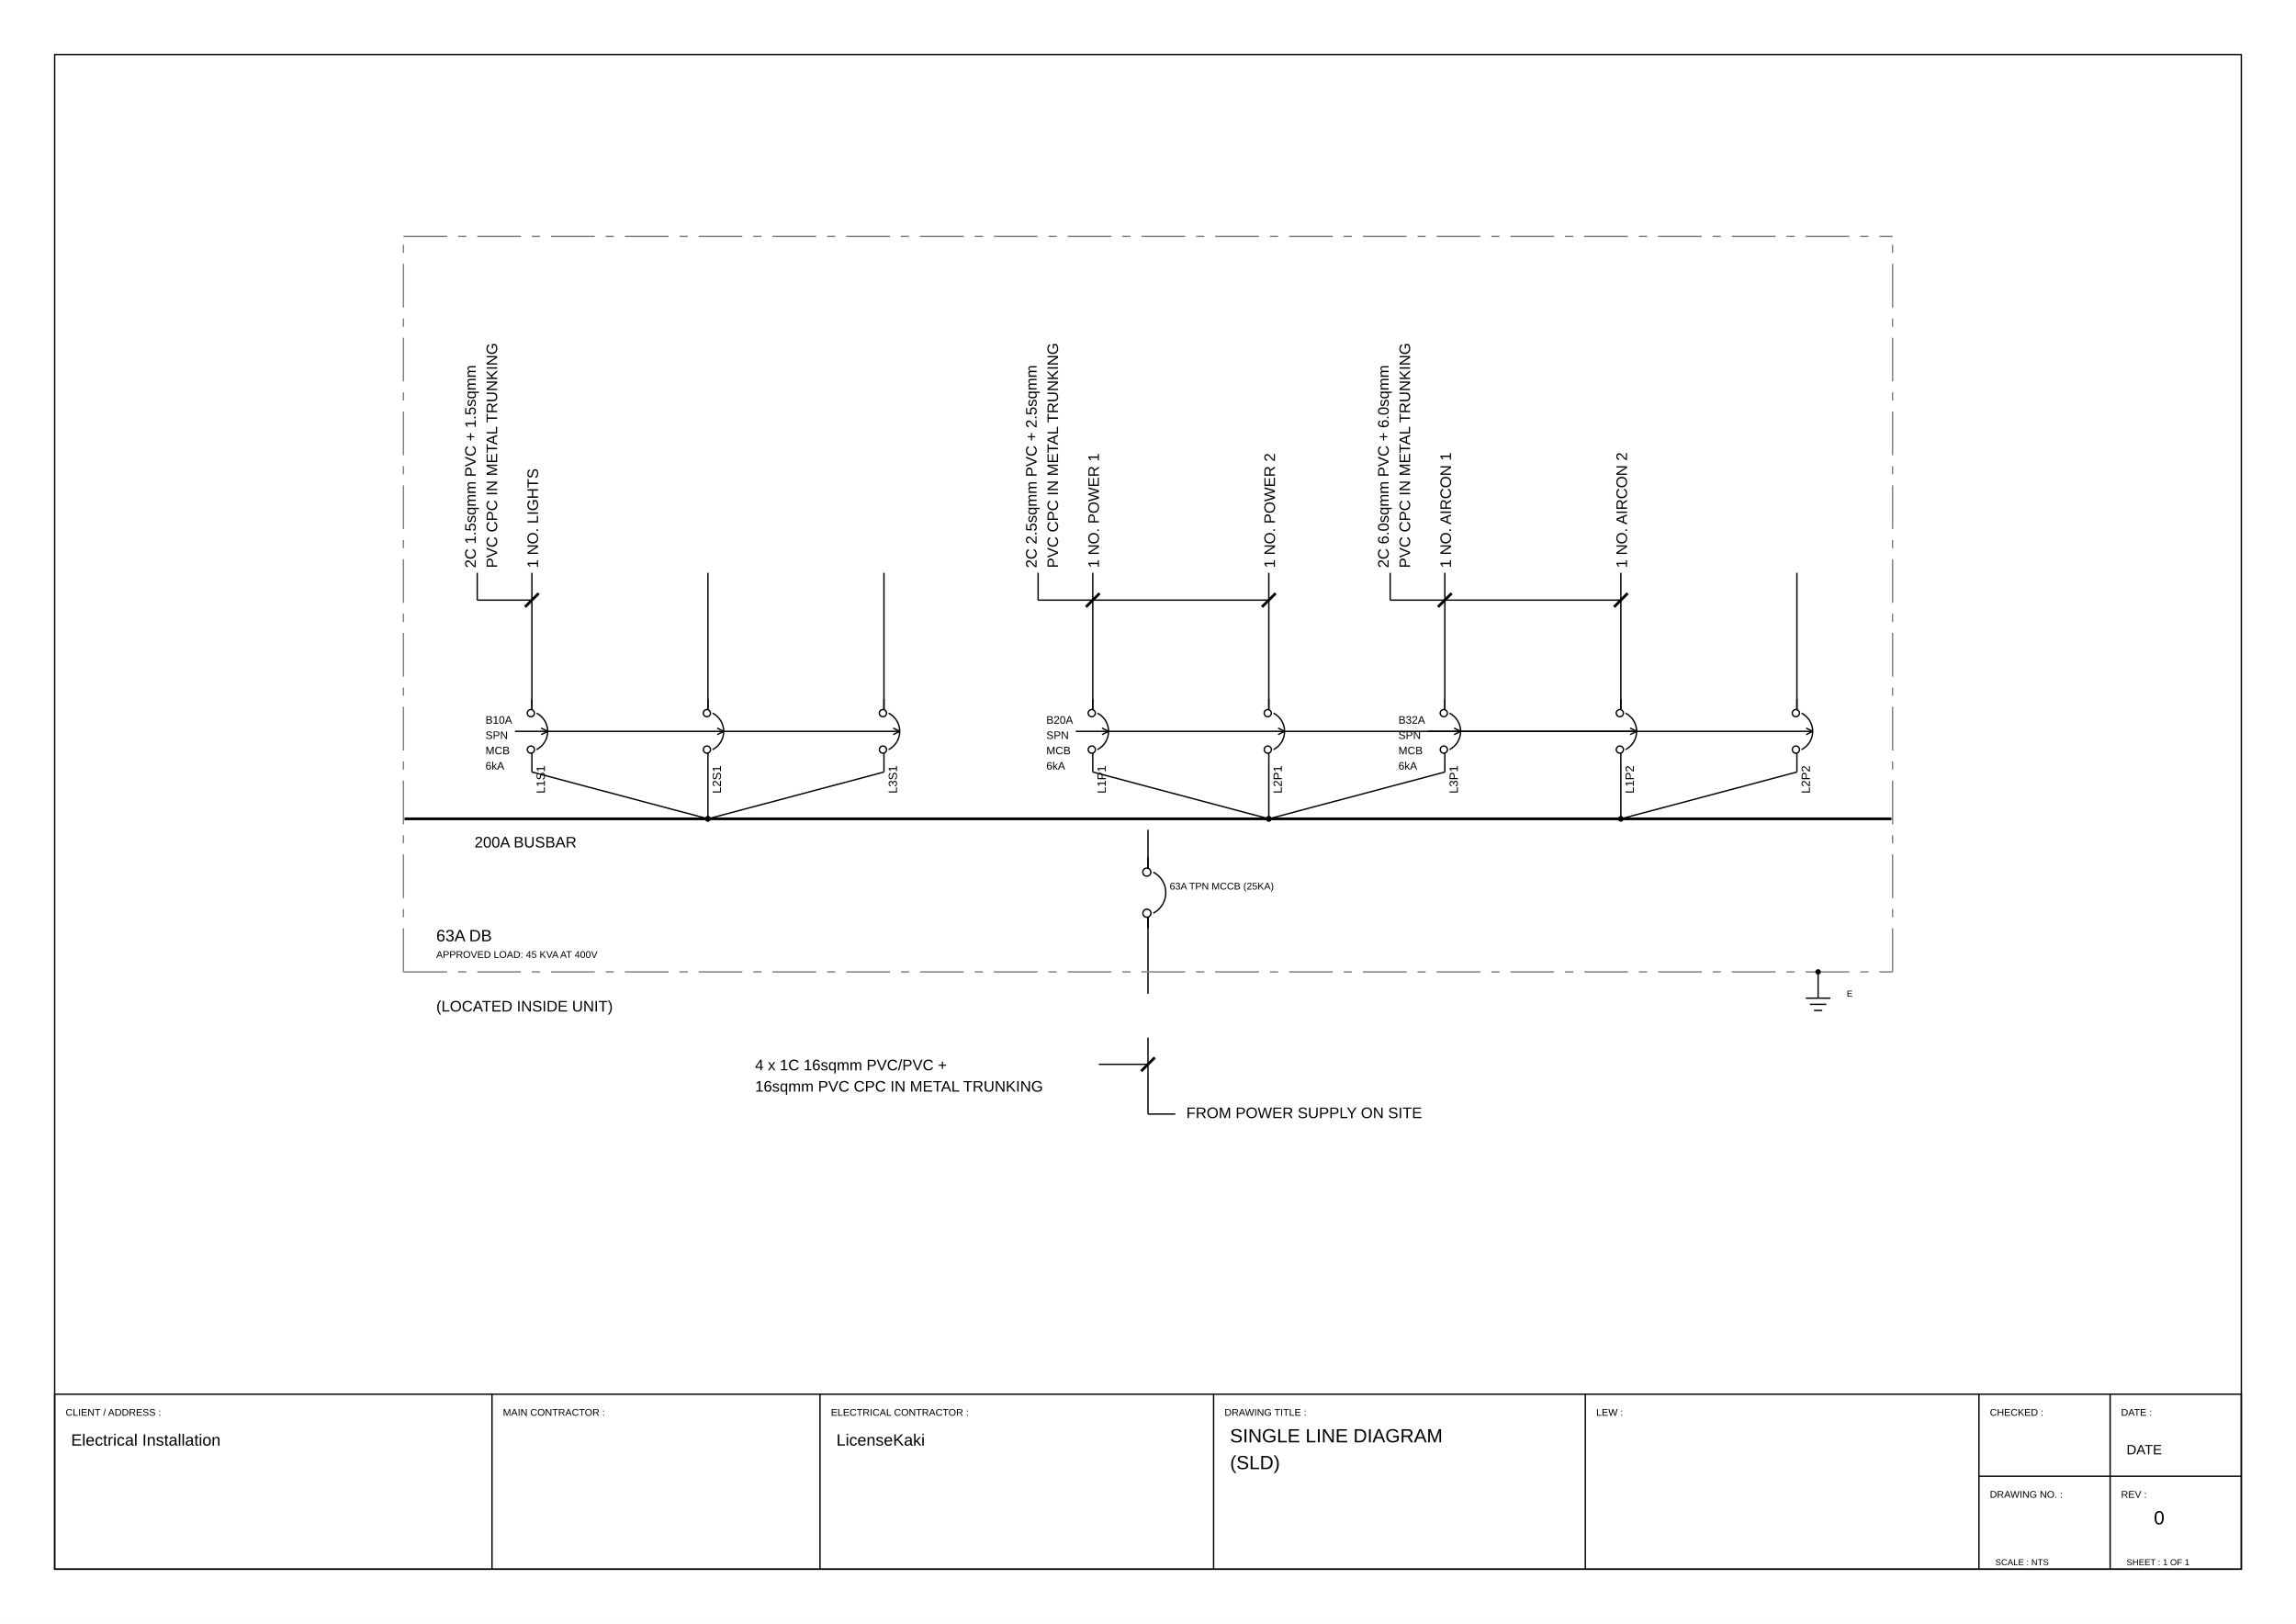
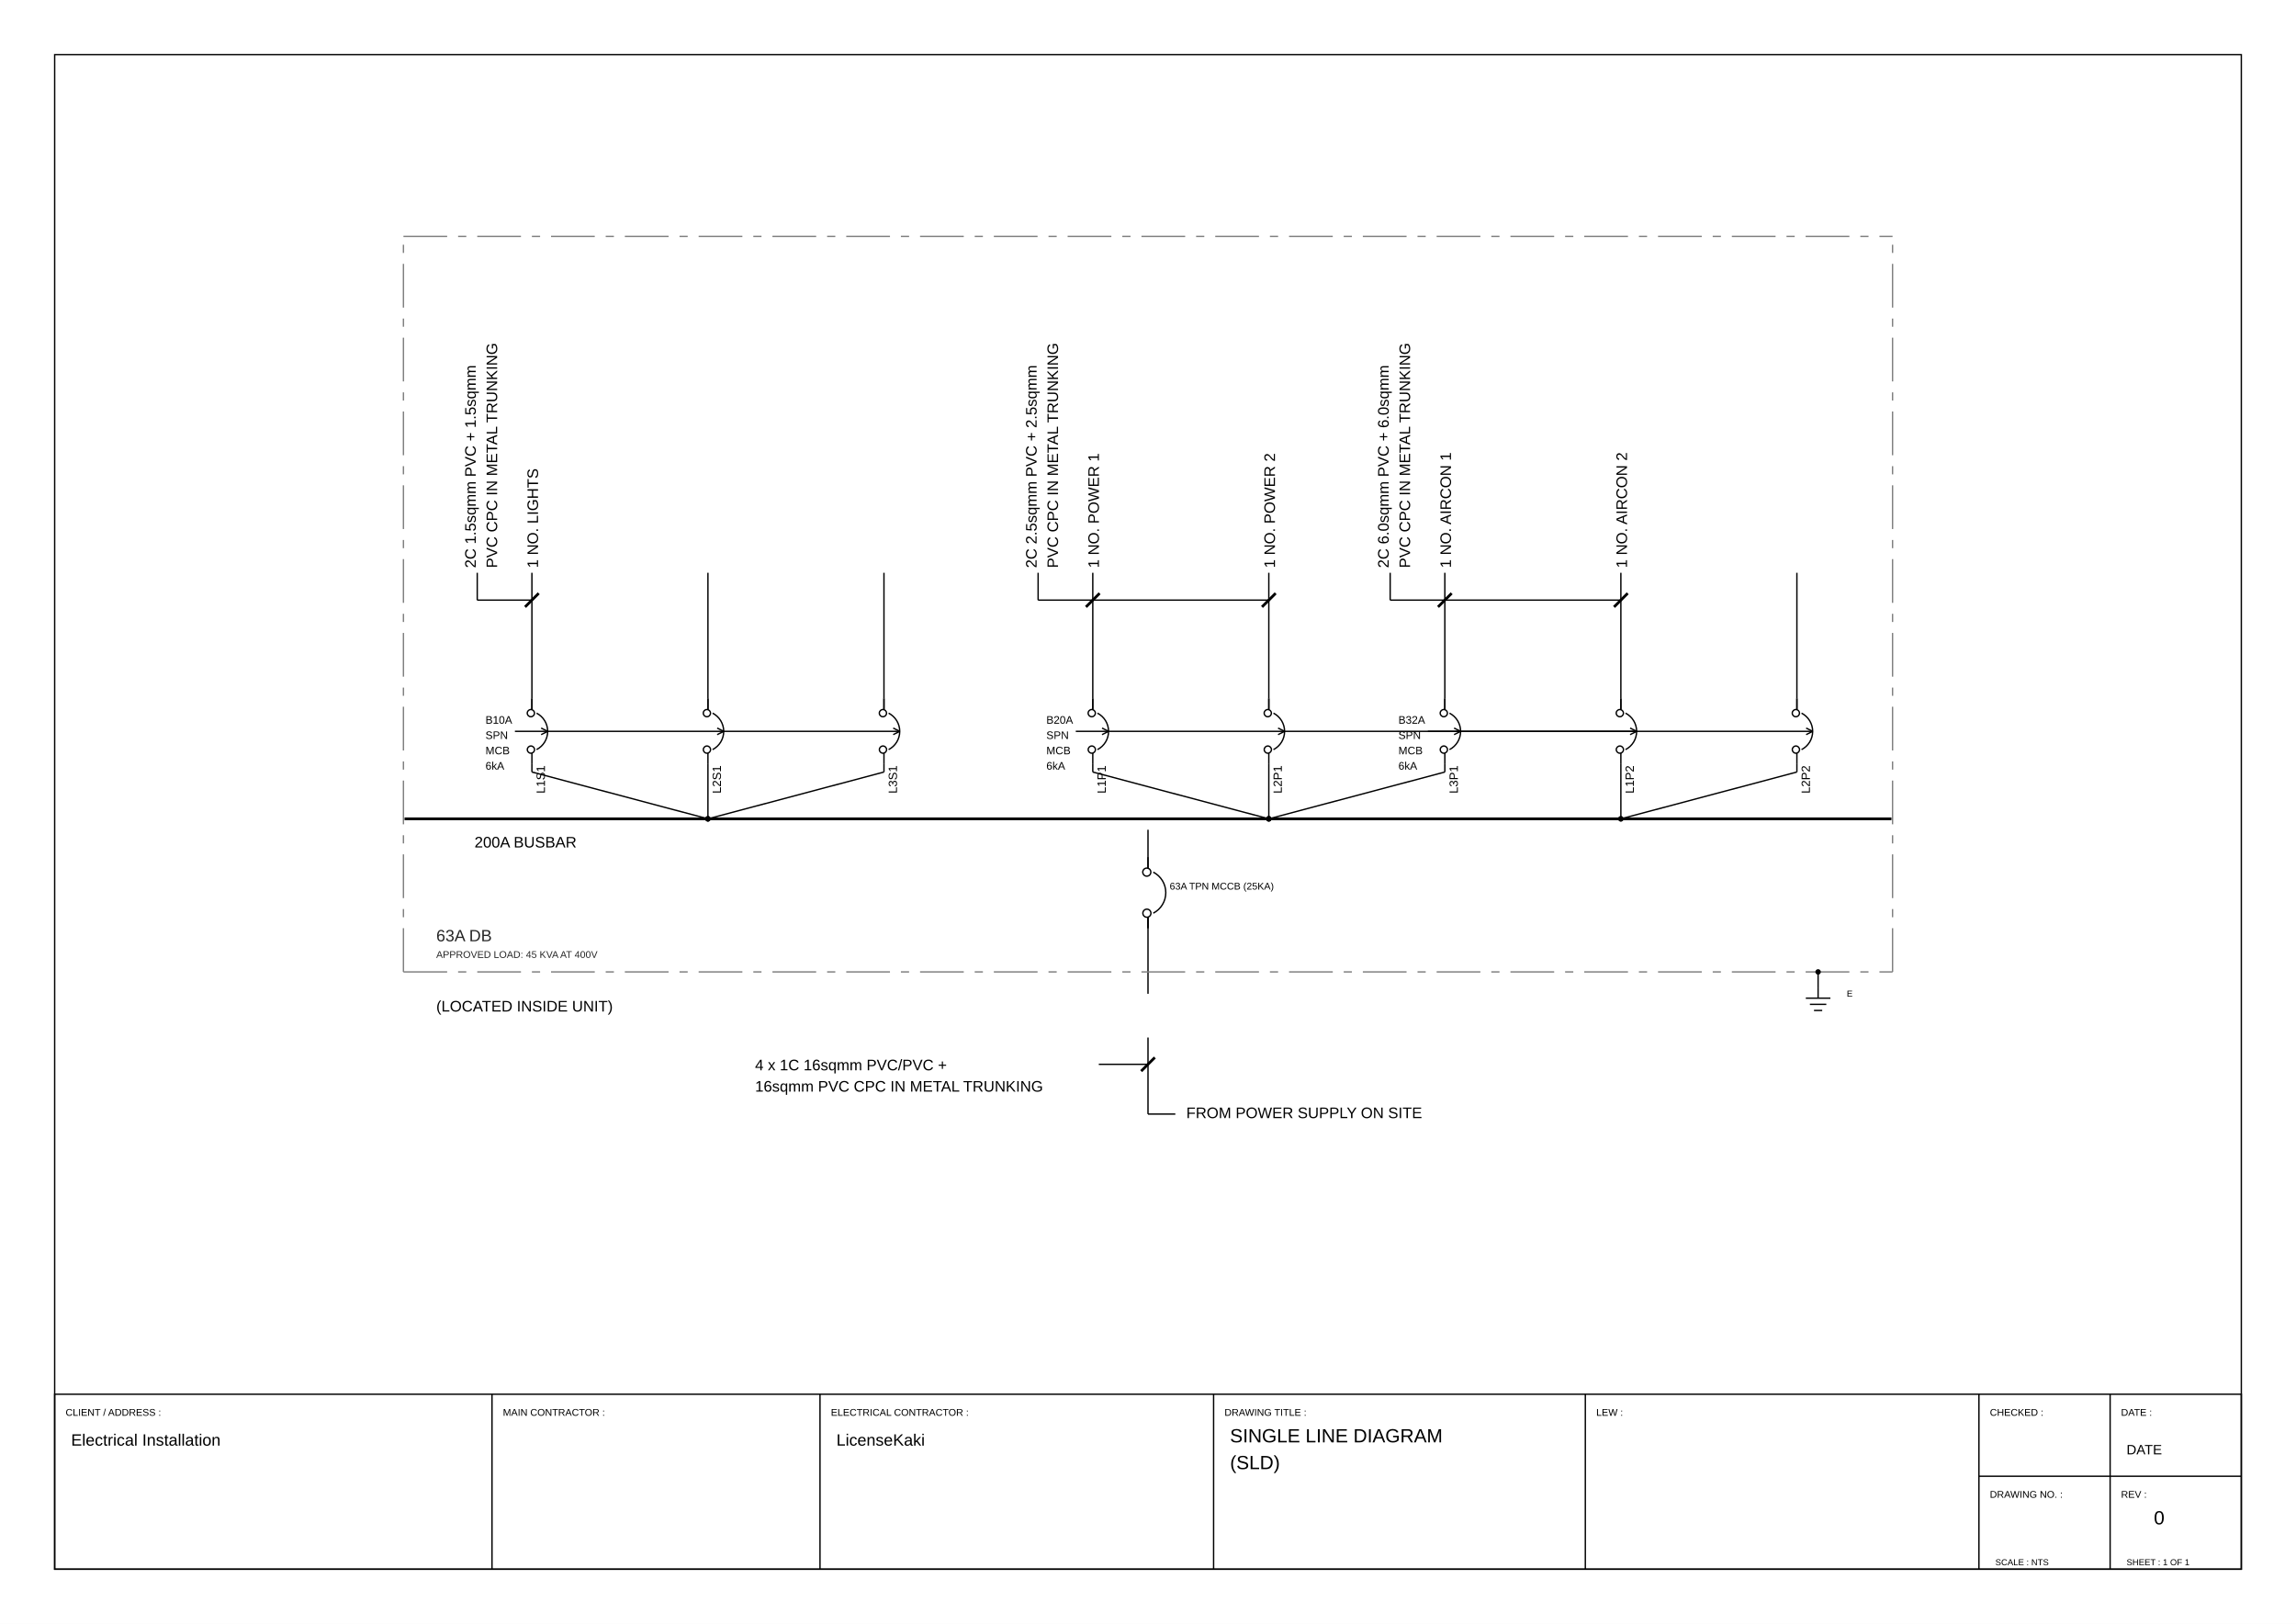
<svg xmlns="http://www.w3.org/2000/svg" viewBox="0 0 420.0 297.0" width="420.0mm" height="297.0mm">
  <rect width="420.0" height="297.0" fill="white" />
  <polygon points="10.00,287.00 410.00,287.00 410.00,10.00 10.00,10.00" stroke="#000000" stroke-width="0.25" fill="none" />
  <polygon points="10.00,287.00 410.00,287.00 410.00,255.00 10.00,255.00" stroke="#000000" stroke-width="0.25" fill="none" />
  <line x1="90.00" y1="255.00" x2="90.00" y2="287.00" stroke="#000000" stroke-width="0.25" fill="none" />
  <line x1="150.00" y1="255.00" x2="150.00" y2="287.00" stroke="#000000" stroke-width="0.25" fill="none" />
  <line x1="222.00" y1="255.00" x2="222.00" y2="287.00" stroke="#000000" stroke-width="0.25" fill="none" />
  <line x1="290.00" y1="255.00" x2="290.00" y2="287.00" stroke="#000000" stroke-width="0.25" fill="none" />
  <line x1="362.00" y1="255.00" x2="362.00" y2="287.00" stroke="#000000" stroke-width="0.25" fill="none" />
  <line x1="362.00" y1="270.00" x2="410.00" y2="270.00" stroke="#000000" stroke-width="0.25" fill="none" />
  <line x1="386.00" y1="255.00" x2="386.00" y2="287.00" stroke="#000000" stroke-width="0.25" fill="none" />
  <text x="12.00" y="258.94" font-family="Arial, Helvetica, sans-serif" font-size="1.8" fill="#000000">CLIENT / ADDRESS :</text>
  <text x="92.00" y="258.94" font-family="Arial, Helvetica, sans-serif" font-size="1.8" fill="#000000">MAIN CONTRACTOR :</text>
  <text x="152.00" y="258.94" font-family="Arial, Helvetica, sans-serif" font-size="1.8" fill="#000000">ELECTRICAL CONTRACTOR :</text>
  <text x="224.00" y="258.94" font-family="Arial, Helvetica, sans-serif" font-size="1.8" fill="#000000">DRAWING TITLE :</text>
  <text x="292.00" y="258.94" font-family="Arial, Helvetica, sans-serif" font-size="1.8" fill="#000000">LEW :</text>
  <text x="364.00" y="258.94" font-family="Arial, Helvetica, sans-serif" font-size="1.8" fill="#000000">CHECKED :</text>
  <text x="388.00" y="258.94" font-family="Arial, Helvetica, sans-serif" font-size="1.8" fill="#000000">DATE :</text>
  <text x="364.00" y="273.94" font-family="Arial, Helvetica, sans-serif" font-size="1.8" fill="#000000">DRAWING NO. :</text>
  <text x="388.00" y="273.94" font-family="Arial, Helvetica, sans-serif" font-size="1.8" fill="#000000">REV :</text>
  <text x="217.00" y="204.50" font-family="Arial, Helvetica, sans-serif" font-size="2.8" fill="#000000">FROM POWER SUPPLY ON SITE</text>
  <path d="M 210.96,167.02 A 4.22,4.22 0 0,0 210.96,159.51" stroke="#000000" stroke-width="0.25" fill="none" />
  <circle cx="209.78" cy="159.51" r="0.74" stroke="#000000" stroke-width="0.25" fill="none" />
  <circle cx="209.80" cy="167.02" r="0.74" stroke="#000000" stroke-width="0.25" fill="none" />
  <line x1="210.00" y1="167.76" x2="210.00" y2="169.76" stroke="#000000" stroke-width="0.25" fill="none" />
  <line x1="210.00" y1="158.76" x2="210.00" y2="156.76" stroke="#000000" stroke-width="0.25" fill="none" />
  <text x="213.96" y="162.70" font-family="Arial, Helvetica, sans-serif" font-size="1.8" fill="#000000">63A TPN MCCB (25KA)</text>
  <line x1="74.00" y1="149.76" x2="346.00" y2="149.76" stroke="#000000" stroke-width="0.50" fill="none" />
  <text x="86.80" y="155.00" font-family="Arial, Helvetica, sans-serif" font-size="2.8" fill="#000000">200A BUSBAR</text>
  <text x="98.80" y="146.02" font-family="Arial, Helvetica, sans-serif" font-size="2.2" fill="#000000" transform="rotate(-90.0,98.80,145.14)">L1S1</text>
  <path d="M 98.15,137.10 A 3.75,3.75 0 0,0 98.15,130.43" stroke="#000000" stroke-width="0.25" fill="none" />
  <circle cx="97.11" cy="130.43" r="0.66" stroke="#000000" stroke-width="0.25" fill="none" />
  <circle cx="97.12" cy="137.10" r="0.66" stroke="#000000" stroke-width="0.25" fill="none" />
  <line x1="97.30" y1="137.76" x2="97.30" y2="139.76" stroke="#000000" stroke-width="0.25" fill="none" />
  <line x1="97.30" y1="129.76" x2="97.30" y2="127.76" stroke="#000000" stroke-width="0.25" fill="none" />
  <line x1="94.19" y1="133.76" x2="100.19" y2="133.76" stroke="#000000" stroke-width="0.25" fill="none" />
  <line x1="100.19" y1="133.76" x2="98.99" y2="133.16" stroke="#000000" stroke-width="0.25" fill="none" />
  <line x1="100.19" y1="133.76" x2="98.99" y2="134.36" stroke="#000000" stroke-width="0.25" fill="none" />
  <text x="88.80" y="132.36" font-family="Arial, Helvetica, sans-serif" font-size="2.0" fill="#000000">
    <tspan x="88.80">B10A</tspan>
    <tspan x="88.80" dy="2.8">SPN</tspan>
    <tspan x="88.80" dy="2.8">MCB</tspan>
    <tspan x="88.80" dy="2.8">6kA</tspan>
  </text>
  <text x="97.30" y="105.00" font-family="Arial, Helvetica, sans-serif" font-size="2.8" fill="#000000" transform="rotate(-90.0,97.30,103.88)">1 NO. LIGHTS</text>
  <text x="131.00" y="146.02" font-family="Arial, Helvetica, sans-serif" font-size="2.2" fill="#000000" transform="rotate(-90.0,131.00,145.14)">L2S1</text>
  <path d="M 130.35,137.10 A 3.75,3.75 0 0,0 130.35,130.43" stroke="#000000" stroke-width="0.25" fill="none" />
  <circle cx="129.31" cy="130.43" r="0.66" stroke="#000000" stroke-width="0.25" fill="none" />
  <circle cx="129.32" cy="137.10" r="0.66" stroke="#000000" stroke-width="0.25" fill="none" />
  <line x1="129.50" y1="137.76" x2="129.50" y2="139.76" stroke="#000000" stroke-width="0.25" fill="none" />
  <line x1="129.50" y1="129.76" x2="129.50" y2="127.76" stroke="#000000" stroke-width="0.25" fill="none" />
  <line x1="100.19" y1="133.76" x2="132.39" y2="133.76" stroke="#000000" stroke-width="0.25" fill="none" />
  <line x1="132.39" y1="133.76" x2="131.19" y2="133.16" stroke="#000000" stroke-width="0.25" fill="none" />
  <line x1="132.39" y1="133.76" x2="131.19" y2="134.36" stroke="#000000" stroke-width="0.25" fill="none" />
  <text x="163.20" y="146.02" font-family="Arial, Helvetica, sans-serif" font-size="2.2" fill="#000000" transform="rotate(-90.0,163.20,145.14)">L3S1</text>
  <path d="M 162.55,137.10 A 3.75,3.75 0 0,0 162.55,130.43" stroke="#000000" stroke-width="0.25" fill="none" />
  <circle cx="161.51" cy="130.43" r="0.66" stroke="#000000" stroke-width="0.25" fill="none" />
  <circle cx="161.52" cy="137.10" r="0.66" stroke="#000000" stroke-width="0.25" fill="none" />
  <line x1="161.70" y1="137.76" x2="161.70" y2="139.76" stroke="#000000" stroke-width="0.25" fill="none" />
  <line x1="161.70" y1="129.76" x2="161.70" y2="127.76" stroke="#000000" stroke-width="0.25" fill="none" />
  <line x1="132.39" y1="133.76" x2="164.59" y2="133.76" stroke="#000000" stroke-width="0.25" fill="none" />
  <line x1="164.59" y1="133.76" x2="163.39" y2="133.16" stroke="#000000" stroke-width="0.25" fill="none" />
  <line x1="164.59" y1="133.76" x2="163.39" y2="134.36" stroke="#000000" stroke-width="0.25" fill="none" />
  <text x="201.40" y="146.02" font-family="Arial, Helvetica, sans-serif" font-size="2.2" fill="#000000" transform="rotate(-90.0,201.40,145.14)">L1P1</text>
  <path d="M 200.75,137.10 A 3.75,3.75 0 0,0 200.75,130.43" stroke="#000000" stroke-width="0.25" fill="none" />
  <circle cx="199.71" cy="130.43" r="0.66" stroke="#000000" stroke-width="0.25" fill="none" />
  <circle cx="199.72" cy="137.10" r="0.66" stroke="#000000" stroke-width="0.25" fill="none" />
  <line x1="199.90" y1="137.76" x2="199.90" y2="139.76" stroke="#000000" stroke-width="0.25" fill="none" />
  <line x1="199.90" y1="129.76" x2="199.90" y2="127.76" stroke="#000000" stroke-width="0.25" fill="none" />
  <line x1="196.79" y1="133.76" x2="202.79" y2="133.76" stroke="#000000" stroke-width="0.25" fill="none" />
  <line x1="202.79" y1="133.76" x2="201.59" y2="133.16" stroke="#000000" stroke-width="0.25" fill="none" />
  <line x1="202.79" y1="133.76" x2="201.59" y2="134.36" stroke="#000000" stroke-width="0.25" fill="none" />
  <text x="191.40" y="132.36" font-family="Arial, Helvetica, sans-serif" font-size="2.0" fill="#000000">
    <tspan x="191.40">B20A</tspan>
    <tspan x="191.40" dy="2.8">SPN</tspan>
    <tspan x="191.40" dy="2.8">MCB</tspan>
    <tspan x="191.40" dy="2.8">6kA</tspan>
  </text>
  <text x="199.90" y="105.00" font-family="Arial, Helvetica, sans-serif" font-size="2.8" fill="#000000" transform="rotate(-90.0,199.90,103.88)">1 NO. POWER 1</text>
  <text x="233.60" y="146.02" font-family="Arial, Helvetica, sans-serif" font-size="2.2" fill="#000000" transform="rotate(-90.0,233.60,145.14)">L2P1</text>
  <path d="M 232.95,137.10 A 3.75,3.75 0 0,0 232.95,130.43" stroke="#000000" stroke-width="0.25" fill="none" />
  <circle cx="231.91" cy="130.43" r="0.66" stroke="#000000" stroke-width="0.25" fill="none" />
  <circle cx="231.92" cy="137.10" r="0.66" stroke="#000000" stroke-width="0.25" fill="none" />
  <line x1="232.10" y1="137.76" x2="232.10" y2="139.76" stroke="#000000" stroke-width="0.25" fill="none" />
  <line x1="232.10" y1="129.76" x2="232.10" y2="127.76" stroke="#000000" stroke-width="0.25" fill="none" />
  <line x1="202.79" y1="133.76" x2="234.99" y2="133.76" stroke="#000000" stroke-width="0.25" fill="none" />
  <line x1="234.99" y1="133.76" x2="233.79" y2="133.16" stroke="#000000" stroke-width="0.25" fill="none" />
  <line x1="234.99" y1="133.76" x2="233.79" y2="134.36" stroke="#000000" stroke-width="0.25" fill="none" />
  <text x="232.10" y="105.00" font-family="Arial, Helvetica, sans-serif" font-size="2.8" fill="#000000" transform="rotate(-90.0,232.10,103.88)">1 NO. POWER 2</text>
  <text x="265.80" y="146.02" font-family="Arial, Helvetica, sans-serif" font-size="2.2" fill="#000000" transform="rotate(-90.0,265.80,145.14)">L3P1</text>
  <path d="M 265.15,137.10 A 3.75,3.75 0 0,0 265.15,130.43" stroke="#000000" stroke-width="0.25" fill="none" />
  <circle cx="264.11" cy="130.43" r="0.66" stroke="#000000" stroke-width="0.25" fill="none" />
  <circle cx="264.12" cy="137.10" r="0.66" stroke="#000000" stroke-width="0.25" fill="none" />
  <line x1="264.30" y1="137.76" x2="264.30" y2="139.76" stroke="#000000" stroke-width="0.25" fill="none" />
  <line x1="264.30" y1="129.76" x2="264.30" y2="127.76" stroke="#000000" stroke-width="0.25" fill="none" />
  <line x1="261.19" y1="133.76" x2="267.19" y2="133.76" stroke="#000000" stroke-width="0.25" fill="none" />
  <line x1="267.19" y1="133.76" x2="265.99" y2="133.16" stroke="#000000" stroke-width="0.25" fill="none" />
  <line x1="267.19" y1="133.76" x2="265.99" y2="134.36" stroke="#000000" stroke-width="0.25" fill="none" />
  <text x="255.80" y="132.36" font-family="Arial, Helvetica, sans-serif" font-size="2.0" fill="#000000">
    <tspan x="255.80">B32A</tspan>
    <tspan x="255.80" dy="2.8">SPN</tspan>
    <tspan x="255.80" dy="2.8">MCB</tspan>
    <tspan x="255.80" dy="2.8">6kA</tspan>
  </text>
  <text x="264.30" y="105.00" font-family="Arial, Helvetica, sans-serif" font-size="2.8" fill="#000000" transform="rotate(-90.0,264.30,103.88)">1 NO. AIRCON 1</text>
  <text x="298.00" y="146.02" font-family="Arial, Helvetica, sans-serif" font-size="2.2" fill="#000000" transform="rotate(-90.0,298.00,145.14)">L1P2</text>
  <path d="M 297.35,137.10 A 3.75,3.75 0 0,0 297.35,130.43" stroke="#000000" stroke-width="0.25" fill="none" />
  <circle cx="296.31" cy="130.43" r="0.66" stroke="#000000" stroke-width="0.25" fill="none" />
  <circle cx="296.32" cy="137.10" r="0.66" stroke="#000000" stroke-width="0.25" fill="none" />
  <line x1="296.50" y1="137.76" x2="296.50" y2="139.76" stroke="#000000" stroke-width="0.25" fill="none" />
  <line x1="296.50" y1="129.76" x2="296.50" y2="127.76" stroke="#000000" stroke-width="0.25" fill="none" />
  <line x1="267.19" y1="133.76" x2="299.39" y2="133.76" stroke="#000000" stroke-width="0.25" fill="none" />
  <line x1="299.39" y1="133.76" x2="298.19" y2="133.16" stroke="#000000" stroke-width="0.25" fill="none" />
  <line x1="299.39" y1="133.76" x2="298.19" y2="134.36" stroke="#000000" stroke-width="0.25" fill="none" />
  <text x="296.50" y="105.00" font-family="Arial, Helvetica, sans-serif" font-size="2.8" fill="#000000" transform="rotate(-90.0,296.50,103.88)">1 NO. AIRCON 2</text>
  <text x="330.20" y="146.02" font-family="Arial, Helvetica, sans-serif" font-size="2.2" fill="#000000" transform="rotate(-90.0,330.20,145.14)">L2P2</text>
  <path d="M 329.55,137.10 A 3.75,3.75 0 0,0 329.55,130.43" stroke="#000000" stroke-width="0.25" fill="none" />
  <circle cx="328.51" cy="130.43" r="0.66" stroke="#000000" stroke-width="0.25" fill="none" />
  <circle cx="328.52" cy="137.10" r="0.66" stroke="#000000" stroke-width="0.25" fill="none" />
  <line x1="328.70" y1="137.76" x2="328.70" y2="139.76" stroke="#000000" stroke-width="0.25" fill="none" />
  <line x1="328.70" y1="129.76" x2="328.70" y2="127.76" stroke="#000000" stroke-width="0.25" fill="none" />
  <line x1="234.99" y1="133.76" x2="331.59" y2="133.76" stroke="#000000" stroke-width="0.25" fill="none" />
  <line x1="331.59" y1="133.76" x2="330.39" y2="133.16" stroke="#000000" stroke-width="0.25" fill="none" />
  <line x1="331.59" y1="133.76" x2="330.39" y2="134.36" stroke="#000000" stroke-width="0.25" fill="none" />
  <text x="85.90" y="105.00" font-family="Arial, Helvetica, sans-serif" font-size="2.8" fill="#000000" transform="rotate(-90.0,85.90,103.88)">2C 1.5sqmm PVC + 1.5sqmm</text>
  <text x="89.82" y="105.00" font-family="Arial, Helvetica, sans-serif" font-size="2.8" fill="#000000" transform="rotate(-90.0,89.82,103.88)">PVC CPC IN METAL TRUNKING</text>
  <text x="188.50" y="105.00" font-family="Arial, Helvetica, sans-serif" font-size="2.8" fill="#000000" transform="rotate(-90.0,188.50,103.88)">2C 2.5sqmm PVC + 2.5sqmm</text>
  <text x="192.42" y="105.00" font-family="Arial, Helvetica, sans-serif" font-size="2.8" fill="#000000" transform="rotate(-90.0,192.42,103.88)">PVC CPC IN METAL TRUNKING</text>
  <text x="252.90" y="105.00" font-family="Arial, Helvetica, sans-serif" font-size="2.8" fill="#000000" transform="rotate(-90.0,252.90,103.88)">2C 6.0sqmm PVC + 6.0sqmm</text>
  <text x="256.82" y="105.00" font-family="Arial, Helvetica, sans-serif" font-size="2.8" fill="#000000" transform="rotate(-90.0,256.82,103.88)">PVC CPC IN METAL TRUNKING</text>
-   <text x="79.80" y="172.16" font-family="Arial, Helvetica, sans-serif" font-size="3.0" fill="#000000">63A DB</text>
-   <text x="79.80" y="175.20" font-family="Arial, Helvetica, sans-serif" font-size="1.8" fill="#000000">APPROVED LOAD: 45 KVA AT 400V</text>
+   <text x="79.80" y="172.16" font-family="Arial, Helvetica, sans-serif" font-size="3.0" fill="#262626">63A DB</text>
+   <text x="79.80" y="175.20" font-family="Arial, Helvetica, sans-serif" font-size="1.8" fill="#262626">APPROVED LOAD: 45 KVA AT 400V</text>
  <text x="79.80" y="185.00" font-family="Arial, Helvetica, sans-serif" font-size="2.8" fill="#000000">(LOCATED INSIDE UNIT)</text>
  <line x1="332.58" y1="180.76" x2="332.58" y2="182.56" stroke="#000000" stroke-width="0.25" fill="none" />
  <line x1="330.33" y1="182.56" x2="334.83" y2="182.56" stroke="#000000" stroke-width="0.25" fill="none" />
  <line x1="331.08" y1="183.69" x2="334.08" y2="183.69" stroke="#000000" stroke-width="0.25" fill="none" />
  <line x1="331.83" y1="184.81" x2="333.33" y2="184.81" stroke="#000000" stroke-width="0.25" fill="none" />
  <text x="337.83" y="182.29" font-family="Arial, Helvetica, sans-serif" font-size="1.6" fill="#000000">E</text>
  <text x="138.12" y="195.75" font-family="Arial, Helvetica, sans-serif" font-size="2.8" fill="#000000">
    <tspan x="138.12">4 x 1C 16sqmm PVC/PVC +</tspan>
    <tspan x="138.12" dy="3.9">16sqmm PVC CPC IN METAL TRUNKING</tspan>
  </text>
  <line x1="210.00" y1="203.76" x2="215.00" y2="203.76" stroke="#000000" stroke-width="0.25" fill="none" />
  <line x1="210.00" y1="203.76" x2="210.00" y2="189.76" stroke="#000000" stroke-width="0.25" fill="none" />
  <line x1="208.75" y1="195.91" x2="211.25" y2="193.41" stroke="#000000" stroke-width="0.50" fill="none" />
  <line x1="210.00" y1="194.66" x2="201.00" y2="194.66" stroke="#000000" stroke-width="0.25" fill="none" />
  <line x1="210.00" y1="181.76" x2="210.00" y2="167.76" stroke="#000000" stroke-width="0.25" fill="none" />
  <line x1="210.00" y1="169.76" x2="210.00" y2="167.76" stroke="#000000" stroke-width="0.25" fill="none" />
  <line x1="210.00" y1="158.76" x2="210.00" y2="156.76" stroke="#000000" stroke-width="0.25" fill="none" />
  <line x1="210.00" y1="156.76" x2="210.00" y2="151.76" stroke="#000000" stroke-width="0.25" fill="none" />
  <line x1="97.30" y1="141.20" x2="97.30" y2="139.76" stroke="#000000" stroke-width="0.25" fill="none" />
  <line x1="97.30" y1="129.76" x2="97.30" y2="127.76" stroke="#000000" stroke-width="0.25" fill="none" />
  <line x1="97.30" y1="127.76" x2="97.30" y2="104.76" stroke="#000000" stroke-width="0.25" fill="none" />
  <line x1="129.50" y1="149.76" x2="129.50" y2="139.76" stroke="#000000" stroke-width="0.25" fill="none" />
  <line x1="129.50" y1="129.76" x2="129.50" y2="127.76" stroke="#000000" stroke-width="0.25" fill="none" />
  <line x1="129.50" y1="127.76" x2="129.50" y2="104.76" stroke="#000000" stroke-width="0.25" fill="none" />
  <line x1="161.70" y1="141.20" x2="161.70" y2="139.76" stroke="#000000" stroke-width="0.25" fill="none" />
  <line x1="161.70" y1="129.76" x2="161.70" y2="127.76" stroke="#000000" stroke-width="0.25" fill="none" />
  <line x1="161.70" y1="127.76" x2="161.70" y2="104.76" stroke="#000000" stroke-width="0.25" fill="none" />
  <line x1="199.90" y1="141.20" x2="199.90" y2="139.76" stroke="#000000" stroke-width="0.25" fill="none" />
  <line x1="199.90" y1="129.76" x2="199.90" y2="127.76" stroke="#000000" stroke-width="0.25" fill="none" />
  <line x1="199.90" y1="127.76" x2="199.90" y2="104.76" stroke="#000000" stroke-width="0.25" fill="none" />
  <line x1="232.10" y1="149.76" x2="232.10" y2="139.76" stroke="#000000" stroke-width="0.25" fill="none" />
  <line x1="232.10" y1="129.76" x2="232.10" y2="127.76" stroke="#000000" stroke-width="0.25" fill="none" />
  <line x1="232.10" y1="127.76" x2="232.10" y2="104.76" stroke="#000000" stroke-width="0.25" fill="none" />
  <line x1="264.30" y1="141.20" x2="264.30" y2="139.76" stroke="#000000" stroke-width="0.25" fill="none" />
  <line x1="264.30" y1="129.76" x2="264.30" y2="127.76" stroke="#000000" stroke-width="0.25" fill="none" />
  <line x1="264.30" y1="127.76" x2="264.30" y2="104.76" stroke="#000000" stroke-width="0.25" fill="none" />
  <line x1="296.50" y1="149.76" x2="296.50" y2="139.76" stroke="#000000" stroke-width="0.25" fill="none" />
  <line x1="296.50" y1="129.76" x2="296.50" y2="127.76" stroke="#000000" stroke-width="0.25" fill="none" />
  <line x1="296.50" y1="127.76" x2="296.50" y2="104.76" stroke="#000000" stroke-width="0.25" fill="none" />
  <line x1="328.70" y1="141.20" x2="328.70" y2="139.76" stroke="#000000" stroke-width="0.25" fill="none" />
  <line x1="328.70" y1="129.76" x2="328.70" y2="127.76" stroke="#000000" stroke-width="0.25" fill="none" />
  <line x1="328.70" y1="127.76" x2="328.70" y2="104.76" stroke="#000000" stroke-width="0.25" fill="none" />
  <line x1="87.30" y1="109.76" x2="97.30" y2="109.76" stroke="#000000" stroke-width="0.25" fill="none" />
  <line x1="96.05" y1="111.01" x2="98.55" y2="108.51" stroke="#000000" stroke-width="0.50" fill="none" />
  <line x1="87.30" y1="109.76" x2="87.30" y2="104.76" stroke="#000000" stroke-width="0.25" fill="none" />
  <line x1="189.90" y1="109.76" x2="232.10" y2="109.76" stroke="#000000" stroke-width="0.25" fill="none" />
  <line x1="198.65" y1="111.01" x2="201.15" y2="108.51" stroke="#000000" stroke-width="0.50" fill="none" />
  <line x1="230.85" y1="111.01" x2="233.35" y2="108.51" stroke="#000000" stroke-width="0.50" fill="none" />
  <line x1="189.90" y1="109.76" x2="189.90" y2="104.76" stroke="#000000" stroke-width="0.25" fill="none" />
  <line x1="254.30" y1="109.76" x2="296.50" y2="109.76" stroke="#000000" stroke-width="0.25" fill="none" />
  <line x1="263.05" y1="111.01" x2="265.55" y2="108.51" stroke="#000000" stroke-width="0.50" fill="none" />
  <line x1="295.25" y1="111.01" x2="297.75" y2="108.51" stroke="#000000" stroke-width="0.50" fill="none" />
  <line x1="254.30" y1="109.76" x2="254.30" y2="104.76" stroke="#000000" stroke-width="0.25" fill="none" />
  <line x1="332.58" y1="177.76" x2="332.58" y2="180.76" stroke="#000000" stroke-width="0.25" fill="none" />
  <line x1="129.50" y1="149.76" x2="97.30" y2="141.20" stroke="#000000" stroke-width="0.25" fill="none" />
  <line x1="129.50" y1="149.76" x2="161.70" y2="141.20" stroke="#000000" stroke-width="0.25" fill="none" />
  <line x1="232.10" y1="149.76" x2="199.90" y2="141.20" stroke="#000000" stroke-width="0.25" fill="none" />
  <line x1="232.10" y1="149.76" x2="264.30" y2="141.20" stroke="#000000" stroke-width="0.25" fill="none" />
  <line x1="296.50" y1="149.76" x2="328.70" y2="141.20" stroke="#000000" stroke-width="0.25" fill="none" />
  <line x1="73.80" y1="177.76" x2="81.80" y2="177.76" stroke="#808080" stroke-width="0.25" fill="none" />
  <line x1="83.80" y1="177.76" x2="85.30" y2="177.76" stroke="#808080" stroke-width="0.25" fill="none" />
  <line x1="87.30" y1="177.76" x2="95.30" y2="177.76" stroke="#808080" stroke-width="0.25" fill="none" />
  <line x1="97.30" y1="177.76" x2="98.80" y2="177.76" stroke="#808080" stroke-width="0.25" fill="none" />
  <line x1="100.80" y1="177.76" x2="108.80" y2="177.76" stroke="#808080" stroke-width="0.25" fill="none" />
  <line x1="110.80" y1="177.76" x2="112.30" y2="177.76" stroke="#808080" stroke-width="0.25" fill="none" />
  <line x1="114.30" y1="177.76" x2="122.30" y2="177.76" stroke="#808080" stroke-width="0.25" fill="none" />
  <line x1="124.30" y1="177.76" x2="125.80" y2="177.76" stroke="#808080" stroke-width="0.25" fill="none" />
  <line x1="127.80" y1="177.76" x2="135.80" y2="177.76" stroke="#808080" stroke-width="0.25" fill="none" />
  <line x1="137.80" y1="177.76" x2="139.30" y2="177.76" stroke="#808080" stroke-width="0.25" fill="none" />
  <line x1="141.30" y1="177.76" x2="149.30" y2="177.76" stroke="#808080" stroke-width="0.25" fill="none" />
  <line x1="151.30" y1="177.76" x2="152.80" y2="177.76" stroke="#808080" stroke-width="0.25" fill="none" />
  <line x1="154.80" y1="177.76" x2="162.80" y2="177.76" stroke="#808080" stroke-width="0.25" fill="none" />
  <line x1="164.80" y1="177.76" x2="166.30" y2="177.76" stroke="#808080" stroke-width="0.25" fill="none" />
  <line x1="168.30" y1="177.76" x2="176.30" y2="177.76" stroke="#808080" stroke-width="0.25" fill="none" />
  <line x1="178.30" y1="177.76" x2="179.80" y2="177.76" stroke="#808080" stroke-width="0.25" fill="none" />
  <line x1="181.80" y1="177.76" x2="189.80" y2="177.76" stroke="#808080" stroke-width="0.25" fill="none" />
  <line x1="191.80" y1="177.76" x2="193.30" y2="177.76" stroke="#808080" stroke-width="0.25" fill="none" />
  <line x1="195.30" y1="177.76" x2="203.30" y2="177.76" stroke="#808080" stroke-width="0.25" fill="none" />
  <line x1="205.30" y1="177.76" x2="206.80" y2="177.76" stroke="#808080" stroke-width="0.25" fill="none" />
  <line x1="208.80" y1="177.76" x2="216.80" y2="177.76" stroke="#808080" stroke-width="0.25" fill="none" />
  <line x1="218.80" y1="177.76" x2="220.30" y2="177.76" stroke="#808080" stroke-width="0.25" fill="none" />
  <line x1="222.30" y1="177.76" x2="230.30" y2="177.76" stroke="#808080" stroke-width="0.25" fill="none" />
  <line x1="232.30" y1="177.76" x2="233.80" y2="177.76" stroke="#808080" stroke-width="0.25" fill="none" />
  <line x1="235.80" y1="177.76" x2="243.80" y2="177.76" stroke="#808080" stroke-width="0.25" fill="none" />
  <line x1="245.80" y1="177.76" x2="247.30" y2="177.76" stroke="#808080" stroke-width="0.25" fill="none" />
  <line x1="249.30" y1="177.76" x2="257.30" y2="177.76" stroke="#808080" stroke-width="0.25" fill="none" />
  <line x1="259.30" y1="177.76" x2="260.80" y2="177.76" stroke="#808080" stroke-width="0.25" fill="none" />
  <line x1="262.80" y1="177.76" x2="270.80" y2="177.76" stroke="#808080" stroke-width="0.25" fill="none" />
  <line x1="272.80" y1="177.76" x2="274.30" y2="177.76" stroke="#808080" stroke-width="0.25" fill="none" />
  <line x1="276.30" y1="177.76" x2="284.30" y2="177.76" stroke="#808080" stroke-width="0.25" fill="none" />
  <line x1="286.30" y1="177.76" x2="287.80" y2="177.76" stroke="#808080" stroke-width="0.25" fill="none" />
  <line x1="289.80" y1="177.76" x2="297.80" y2="177.76" stroke="#808080" stroke-width="0.25" fill="none" />
  <line x1="299.80" y1="177.76" x2="301.30" y2="177.76" stroke="#808080" stroke-width="0.25" fill="none" />
  <line x1="303.30" y1="177.76" x2="311.30" y2="177.76" stroke="#808080" stroke-width="0.25" fill="none" />
  <line x1="313.30" y1="177.76" x2="314.80" y2="177.76" stroke="#808080" stroke-width="0.25" fill="none" />
  <line x1="316.80" y1="177.76" x2="324.80" y2="177.76" stroke="#808080" stroke-width="0.25" fill="none" />
  <line x1="326.80" y1="177.76" x2="328.30" y2="177.76" stroke="#808080" stroke-width="0.25" fill="none" />
  <line x1="330.30" y1="177.76" x2="338.30" y2="177.76" stroke="#808080" stroke-width="0.25" fill="none" />
  <line x1="340.30" y1="177.76" x2="341.80" y2="177.76" stroke="#808080" stroke-width="0.25" fill="none" />
  <line x1="343.80" y1="177.76" x2="346.20" y2="177.76" stroke="#808080" stroke-width="0.25" fill="none" />
  <line x1="73.80" y1="43.24" x2="81.80" y2="43.24" stroke="#808080" stroke-width="0.25" fill="none" />
  <line x1="83.80" y1="43.24" x2="85.30" y2="43.24" stroke="#808080" stroke-width="0.25" fill="none" />
  <line x1="87.30" y1="43.24" x2="95.30" y2="43.24" stroke="#808080" stroke-width="0.25" fill="none" />
  <line x1="97.30" y1="43.24" x2="98.80" y2="43.24" stroke="#808080" stroke-width="0.25" fill="none" />
  <line x1="100.80" y1="43.24" x2="108.80" y2="43.24" stroke="#808080" stroke-width="0.25" fill="none" />
  <line x1="110.80" y1="43.24" x2="112.30" y2="43.24" stroke="#808080" stroke-width="0.25" fill="none" />
  <line x1="114.30" y1="43.24" x2="122.30" y2="43.24" stroke="#808080" stroke-width="0.25" fill="none" />
  <line x1="124.30" y1="43.24" x2="125.80" y2="43.24" stroke="#808080" stroke-width="0.25" fill="none" />
  <line x1="127.80" y1="43.24" x2="135.80" y2="43.24" stroke="#808080" stroke-width="0.25" fill="none" />
  <line x1="137.80" y1="43.24" x2="139.30" y2="43.24" stroke="#808080" stroke-width="0.25" fill="none" />
  <line x1="141.30" y1="43.24" x2="149.30" y2="43.24" stroke="#808080" stroke-width="0.25" fill="none" />
  <line x1="151.30" y1="43.24" x2="152.80" y2="43.24" stroke="#808080" stroke-width="0.25" fill="none" />
  <line x1="154.80" y1="43.24" x2="162.80" y2="43.24" stroke="#808080" stroke-width="0.25" fill="none" />
  <line x1="164.80" y1="43.24" x2="166.30" y2="43.24" stroke="#808080" stroke-width="0.25" fill="none" />
  <line x1="168.30" y1="43.24" x2="176.30" y2="43.24" stroke="#808080" stroke-width="0.25" fill="none" />
  <line x1="178.30" y1="43.24" x2="179.80" y2="43.24" stroke="#808080" stroke-width="0.25" fill="none" />
  <line x1="181.80" y1="43.24" x2="189.80" y2="43.24" stroke="#808080" stroke-width="0.25" fill="none" />
  <line x1="191.80" y1="43.24" x2="193.30" y2="43.24" stroke="#808080" stroke-width="0.25" fill="none" />
  <line x1="195.30" y1="43.24" x2="203.30" y2="43.24" stroke="#808080" stroke-width="0.25" fill="none" />
  <line x1="205.30" y1="43.24" x2="206.80" y2="43.24" stroke="#808080" stroke-width="0.25" fill="none" />
  <line x1="208.80" y1="43.24" x2="216.80" y2="43.24" stroke="#808080" stroke-width="0.25" fill="none" />
  <line x1="218.80" y1="43.24" x2="220.30" y2="43.24" stroke="#808080" stroke-width="0.25" fill="none" />
  <line x1="222.30" y1="43.24" x2="230.30" y2="43.24" stroke="#808080" stroke-width="0.25" fill="none" />
  <line x1="232.30" y1="43.24" x2="233.80" y2="43.24" stroke="#808080" stroke-width="0.25" fill="none" />
  <line x1="235.80" y1="43.24" x2="243.80" y2="43.24" stroke="#808080" stroke-width="0.25" fill="none" />
  <line x1="245.80" y1="43.24" x2="247.30" y2="43.24" stroke="#808080" stroke-width="0.25" fill="none" />
  <line x1="249.30" y1="43.24" x2="257.30" y2="43.24" stroke="#808080" stroke-width="0.25" fill="none" />
  <line x1="259.30" y1="43.24" x2="260.80" y2="43.24" stroke="#808080" stroke-width="0.25" fill="none" />
  <line x1="262.80" y1="43.24" x2="270.80" y2="43.24" stroke="#808080" stroke-width="0.25" fill="none" />
  <line x1="272.80" y1="43.24" x2="274.30" y2="43.24" stroke="#808080" stroke-width="0.25" fill="none" />
  <line x1="276.30" y1="43.24" x2="284.30" y2="43.24" stroke="#808080" stroke-width="0.25" fill="none" />
  <line x1="286.30" y1="43.24" x2="287.80" y2="43.24" stroke="#808080" stroke-width="0.25" fill="none" />
  <line x1="289.80" y1="43.24" x2="297.80" y2="43.24" stroke="#808080" stroke-width="0.25" fill="none" />
  <line x1="299.80" y1="43.24" x2="301.30" y2="43.24" stroke="#808080" stroke-width="0.25" fill="none" />
  <line x1="303.30" y1="43.24" x2="311.30" y2="43.24" stroke="#808080" stroke-width="0.25" fill="none" />
  <line x1="313.30" y1="43.24" x2="314.80" y2="43.24" stroke="#808080" stroke-width="0.25" fill="none" />
  <line x1="316.80" y1="43.24" x2="324.80" y2="43.24" stroke="#808080" stroke-width="0.25" fill="none" />
  <line x1="326.80" y1="43.24" x2="328.30" y2="43.24" stroke="#808080" stroke-width="0.25" fill="none" />
  <line x1="330.30" y1="43.24" x2="338.30" y2="43.24" stroke="#808080" stroke-width="0.25" fill="none" />
  <line x1="340.30" y1="43.24" x2="341.80" y2="43.24" stroke="#808080" stroke-width="0.25" fill="none" />
  <line x1="343.80" y1="43.24" x2="346.20" y2="43.24" stroke="#808080" stroke-width="0.25" fill="none" />
  <line x1="73.80" y1="177.76" x2="73.80" y2="169.76" stroke="#808080" stroke-width="0.25" fill="none" />
  <line x1="73.80" y1="167.76" x2="73.80" y2="166.26" stroke="#808080" stroke-width="0.25" fill="none" />
  <line x1="73.80" y1="164.26" x2="73.80" y2="156.26" stroke="#808080" stroke-width="0.25" fill="none" />
  <line x1="73.80" y1="154.26" x2="73.80" y2="152.76" stroke="#808080" stroke-width="0.25" fill="none" />
  <line x1="73.80" y1="150.76" x2="73.80" y2="142.76" stroke="#808080" stroke-width="0.25" fill="none" />
  <line x1="73.80" y1="140.76" x2="73.80" y2="139.26" stroke="#808080" stroke-width="0.25" fill="none" />
  <line x1="73.80" y1="137.26" x2="73.80" y2="129.26" stroke="#808080" stroke-width="0.25" fill="none" />
  <line x1="73.80" y1="127.26" x2="73.80" y2="125.76" stroke="#808080" stroke-width="0.25" fill="none" />
  <line x1="73.80" y1="123.76" x2="73.80" y2="115.76" stroke="#808080" stroke-width="0.25" fill="none" />
  <line x1="73.80" y1="113.76" x2="73.80" y2="112.26" stroke="#808080" stroke-width="0.25" fill="none" />
  <line x1="73.80" y1="110.26" x2="73.80" y2="102.26" stroke="#808080" stroke-width="0.25" fill="none" />
  <line x1="73.80" y1="100.26" x2="73.80" y2="98.76" stroke="#808080" stroke-width="0.25" fill="none" />
  <line x1="73.80" y1="96.76" x2="73.80" y2="88.76" stroke="#808080" stroke-width="0.25" fill="none" />
  <line x1="73.80" y1="86.76" x2="73.80" y2="85.26" stroke="#808080" stroke-width="0.25" fill="none" />
  <line x1="73.80" y1="83.26" x2="73.80" y2="75.26" stroke="#808080" stroke-width="0.25" fill="none" />
  <line x1="73.80" y1="73.26" x2="73.80" y2="71.76" stroke="#808080" stroke-width="0.25" fill="none" />
  <line x1="73.80" y1="69.76" x2="73.80" y2="61.76" stroke="#808080" stroke-width="0.25" fill="none" />
  <line x1="73.80" y1="59.76" x2="73.80" y2="58.26" stroke="#808080" stroke-width="0.25" fill="none" />
  <line x1="73.80" y1="56.26" x2="73.80" y2="48.26" stroke="#808080" stroke-width="0.25" fill="none" />
  <line x1="73.80" y1="46.26" x2="73.80" y2="44.76" stroke="#808080" stroke-width="0.25" fill="none" />
  <line x1="346.20" y1="177.76" x2="346.20" y2="169.76" stroke="#808080" stroke-width="0.25" fill="none" />
  <line x1="346.20" y1="167.76" x2="346.20" y2="166.26" stroke="#808080" stroke-width="0.25" fill="none" />
  <line x1="346.20" y1="164.26" x2="346.20" y2="156.26" stroke="#808080" stroke-width="0.25" fill="none" />
  <line x1="346.20" y1="154.26" x2="346.20" y2="152.76" stroke="#808080" stroke-width="0.25" fill="none" />
  <line x1="346.20" y1="150.76" x2="346.20" y2="142.76" stroke="#808080" stroke-width="0.25" fill="none" />
  <line x1="346.20" y1="140.76" x2="346.20" y2="139.26" stroke="#808080" stroke-width="0.25" fill="none" />
  <line x1="346.20" y1="137.26" x2="346.20" y2="129.26" stroke="#808080" stroke-width="0.25" fill="none" />
  <line x1="346.20" y1="127.26" x2="346.20" y2="125.76" stroke="#808080" stroke-width="0.25" fill="none" />
  <line x1="346.20" y1="123.76" x2="346.20" y2="115.76" stroke="#808080" stroke-width="0.25" fill="none" />
  <line x1="346.20" y1="113.76" x2="346.20" y2="112.26" stroke="#808080" stroke-width="0.25" fill="none" />
  <line x1="346.20" y1="110.26" x2="346.20" y2="102.26" stroke="#808080" stroke-width="0.25" fill="none" />
  <line x1="346.20" y1="100.26" x2="346.20" y2="98.76" stroke="#808080" stroke-width="0.25" fill="none" />
  <line x1="346.20" y1="96.76" x2="346.20" y2="88.76" stroke="#808080" stroke-width="0.25" fill="none" />
  <line x1="346.20" y1="86.76" x2="346.20" y2="85.26" stroke="#808080" stroke-width="0.25" fill="none" />
  <line x1="346.20" y1="83.26" x2="346.20" y2="75.26" stroke="#808080" stroke-width="0.25" fill="none" />
  <line x1="346.20" y1="73.26" x2="346.20" y2="71.76" stroke="#808080" stroke-width="0.25" fill="none" />
  <line x1="346.20" y1="69.76" x2="346.20" y2="61.76" stroke="#808080" stroke-width="0.25" fill="none" />
  <line x1="346.20" y1="59.76" x2="346.20" y2="58.26" stroke="#808080" stroke-width="0.25" fill="none" />
  <line x1="346.20" y1="56.26" x2="346.20" y2="48.26" stroke="#808080" stroke-width="0.25" fill="none" />
  <line x1="346.20" y1="46.26" x2="346.20" y2="44.76" stroke="#808080" stroke-width="0.25" fill="none" />
  <circle cx="129.50" cy="149.76" r="0.50" fill="rgb(0,0,0)" stroke="none" />
  <circle cx="129.50" cy="149.76" r="0.50" fill="rgb(0,0,0)" stroke="none" />
  <circle cx="129.50" cy="149.76" r="0.50" fill="rgb(0,0,0)" stroke="none" />
  <circle cx="232.10" cy="149.76" r="0.50" fill="rgb(0,0,0)" stroke="none" />
  <circle cx="232.10" cy="149.76" r="0.50" fill="rgb(0,0,0)" stroke="none" />
  <circle cx="232.10" cy="149.76" r="0.50" fill="rgb(0,0,0)" stroke="none" />
  <circle cx="296.50" cy="149.76" r="0.50" fill="rgb(0,0,0)" stroke="none" />
  <circle cx="296.50" cy="149.76" r="0.50" fill="rgb(0,0,0)" stroke="none" />
  <circle cx="332.58" cy="177.76" r="0.50" fill="rgb(0,0,0)" stroke="none" />
  <text x="13.00" y="264.40" font-family="Arial, Helvetica, sans-serif" font-size="3.0" fill="#000000">Electrical Installation</text>
  <text x="153.00" y="264.40" font-family="Arial, Helvetica, sans-serif" font-size="3.0" fill="#000000">LicenseKaki</text>
  <text x="225.00" y="263.80" font-family="Arial, Helvetica, sans-serif" font-size="3.5" fill="#000000">
    <tspan x="225.00">SINGLE LINE DIAGRAM</tspan>
    <tspan x="225.00" dy="4.9">(SLD)</tspan>
  </text>
  <text x="389.00" y="266.00" font-family="Arial, Helvetica, sans-serif" font-size="2.5" fill="#000000">DATE</text>
  <text x="365.00" y="278.00" font-family="Arial, Helvetica, sans-serif" font-size="2.5" fill="#000000" />
  <text x="394.00" y="278.80" font-family="Arial, Helvetica, sans-serif" font-size="3.5" fill="#000000">0</text>
  <text x="365.00" y="286.28" font-family="Arial, Helvetica, sans-serif" font-size="1.6" fill="#000000">SCALE : NTS</text>
  <text x="389.00" y="286.28" font-family="Arial, Helvetica, sans-serif" font-size="1.6" fill="#000000">SHEET : 1 OF 1</text>
</svg>
